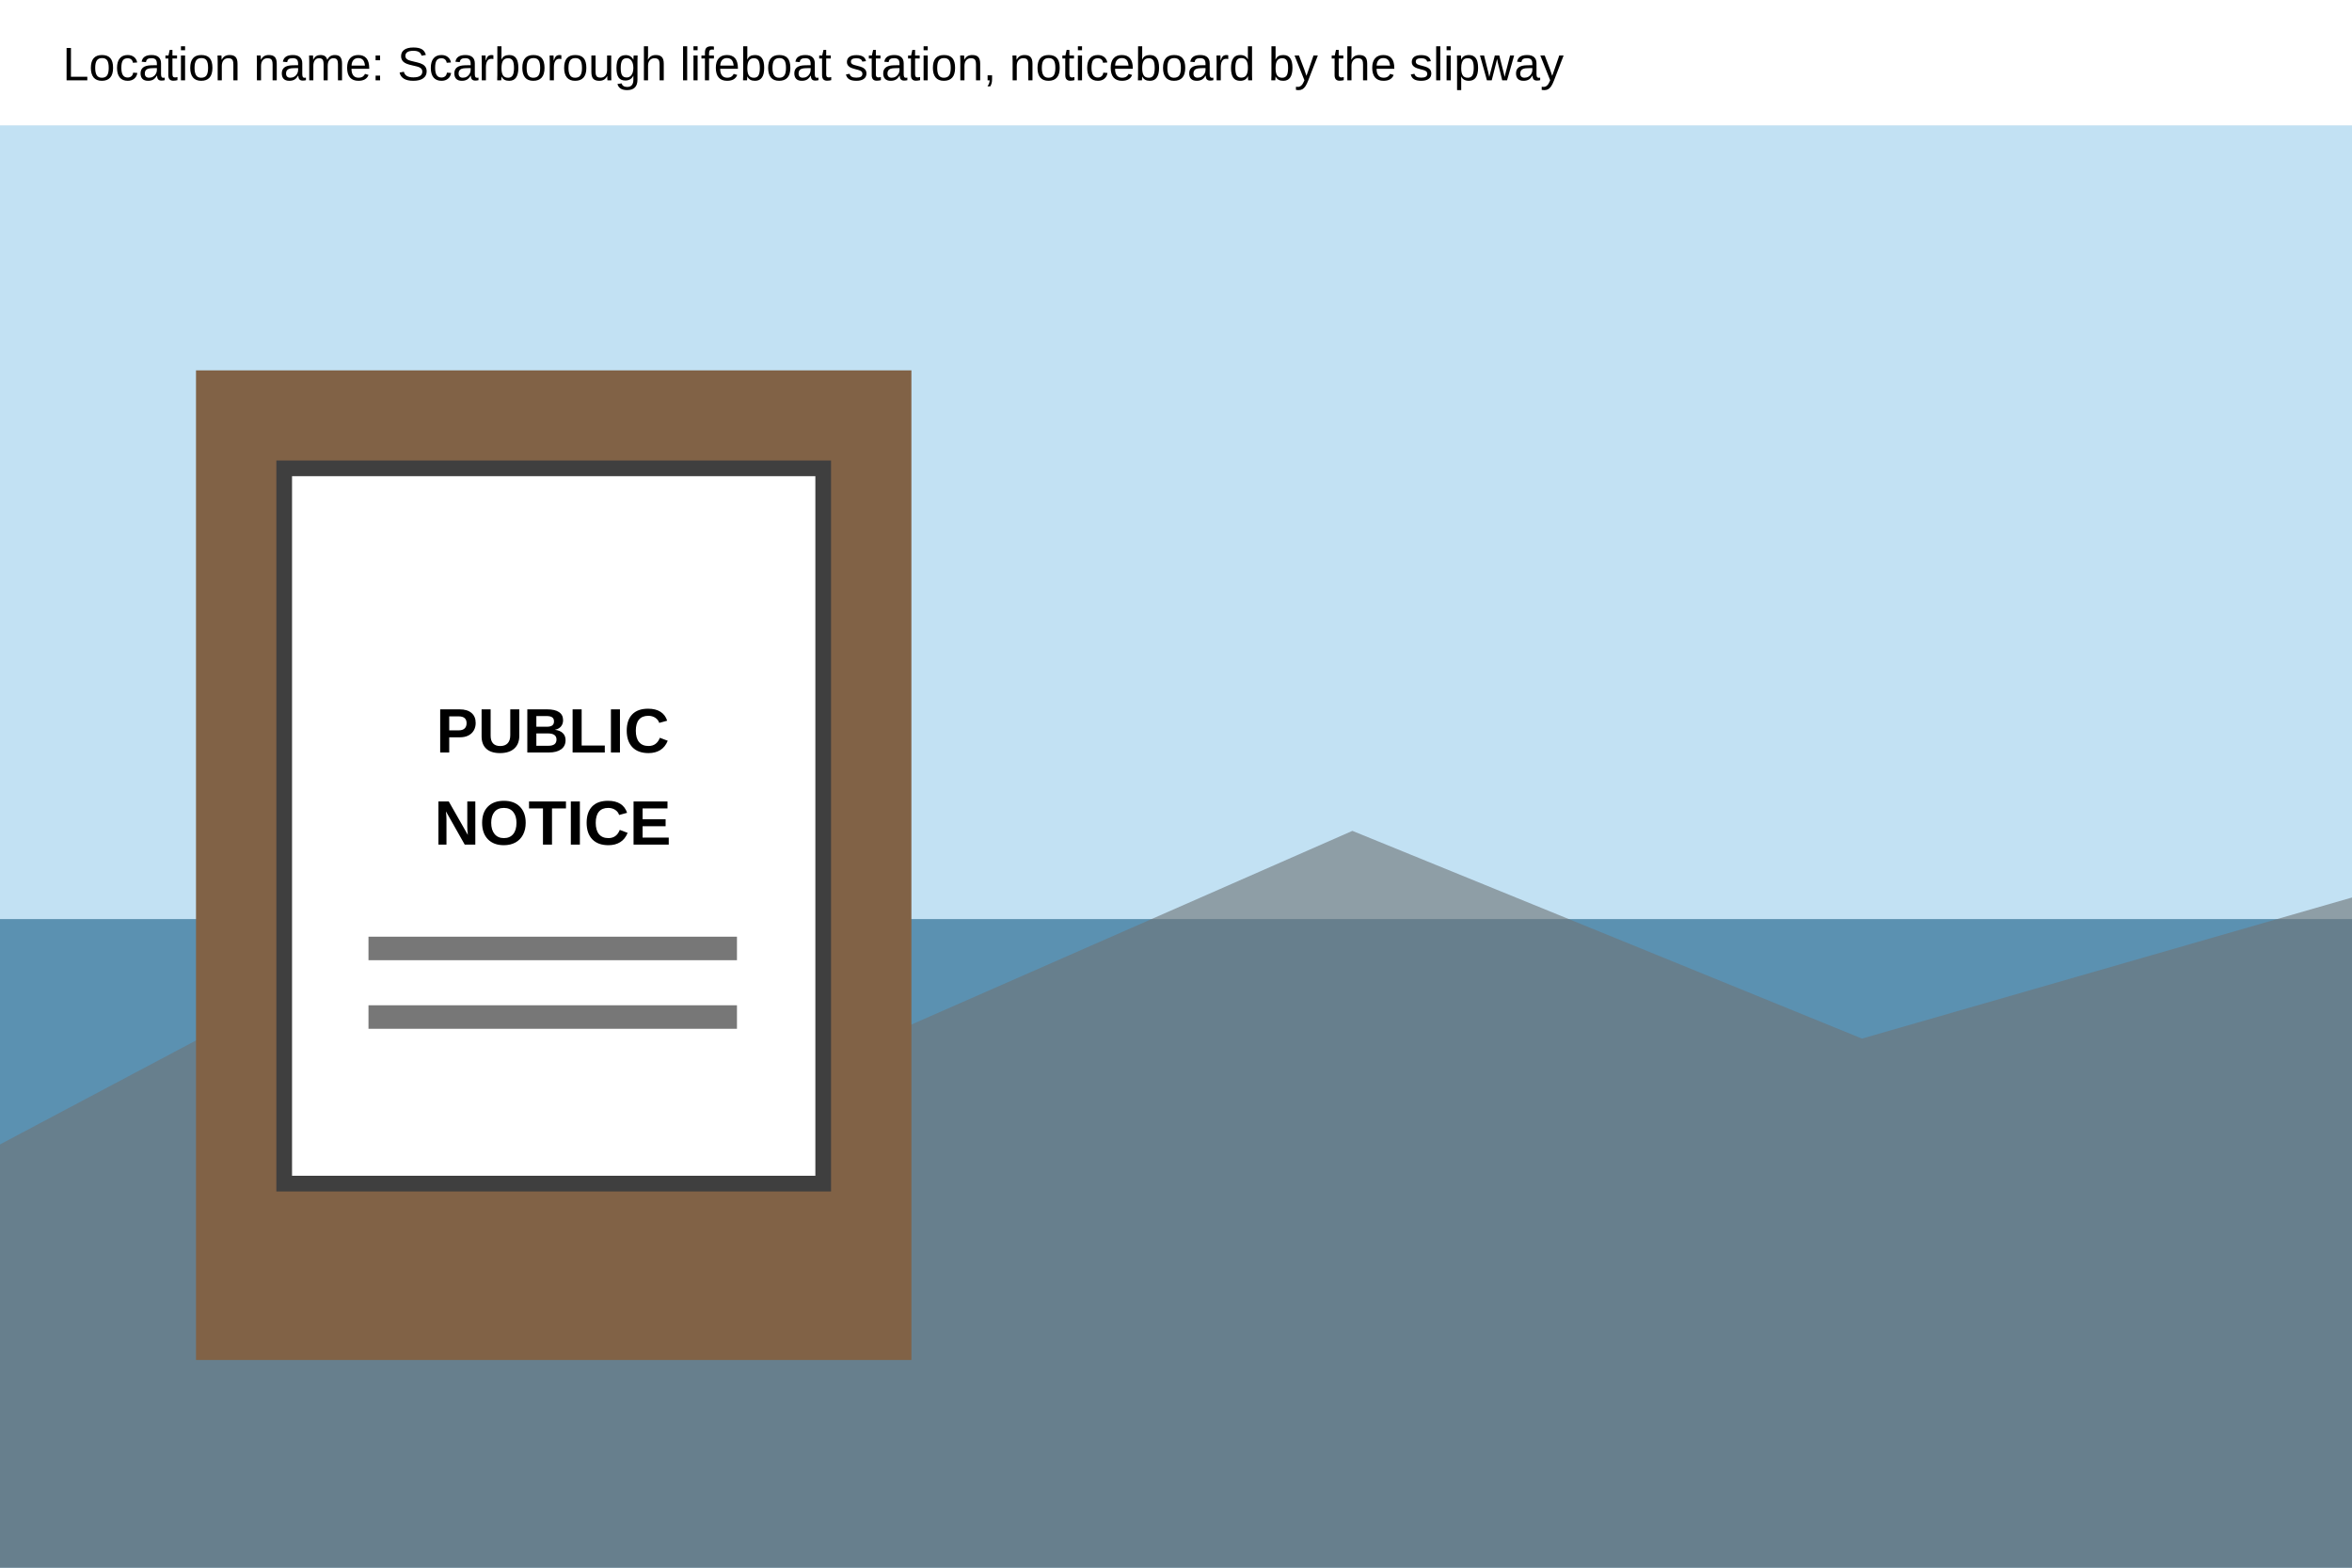
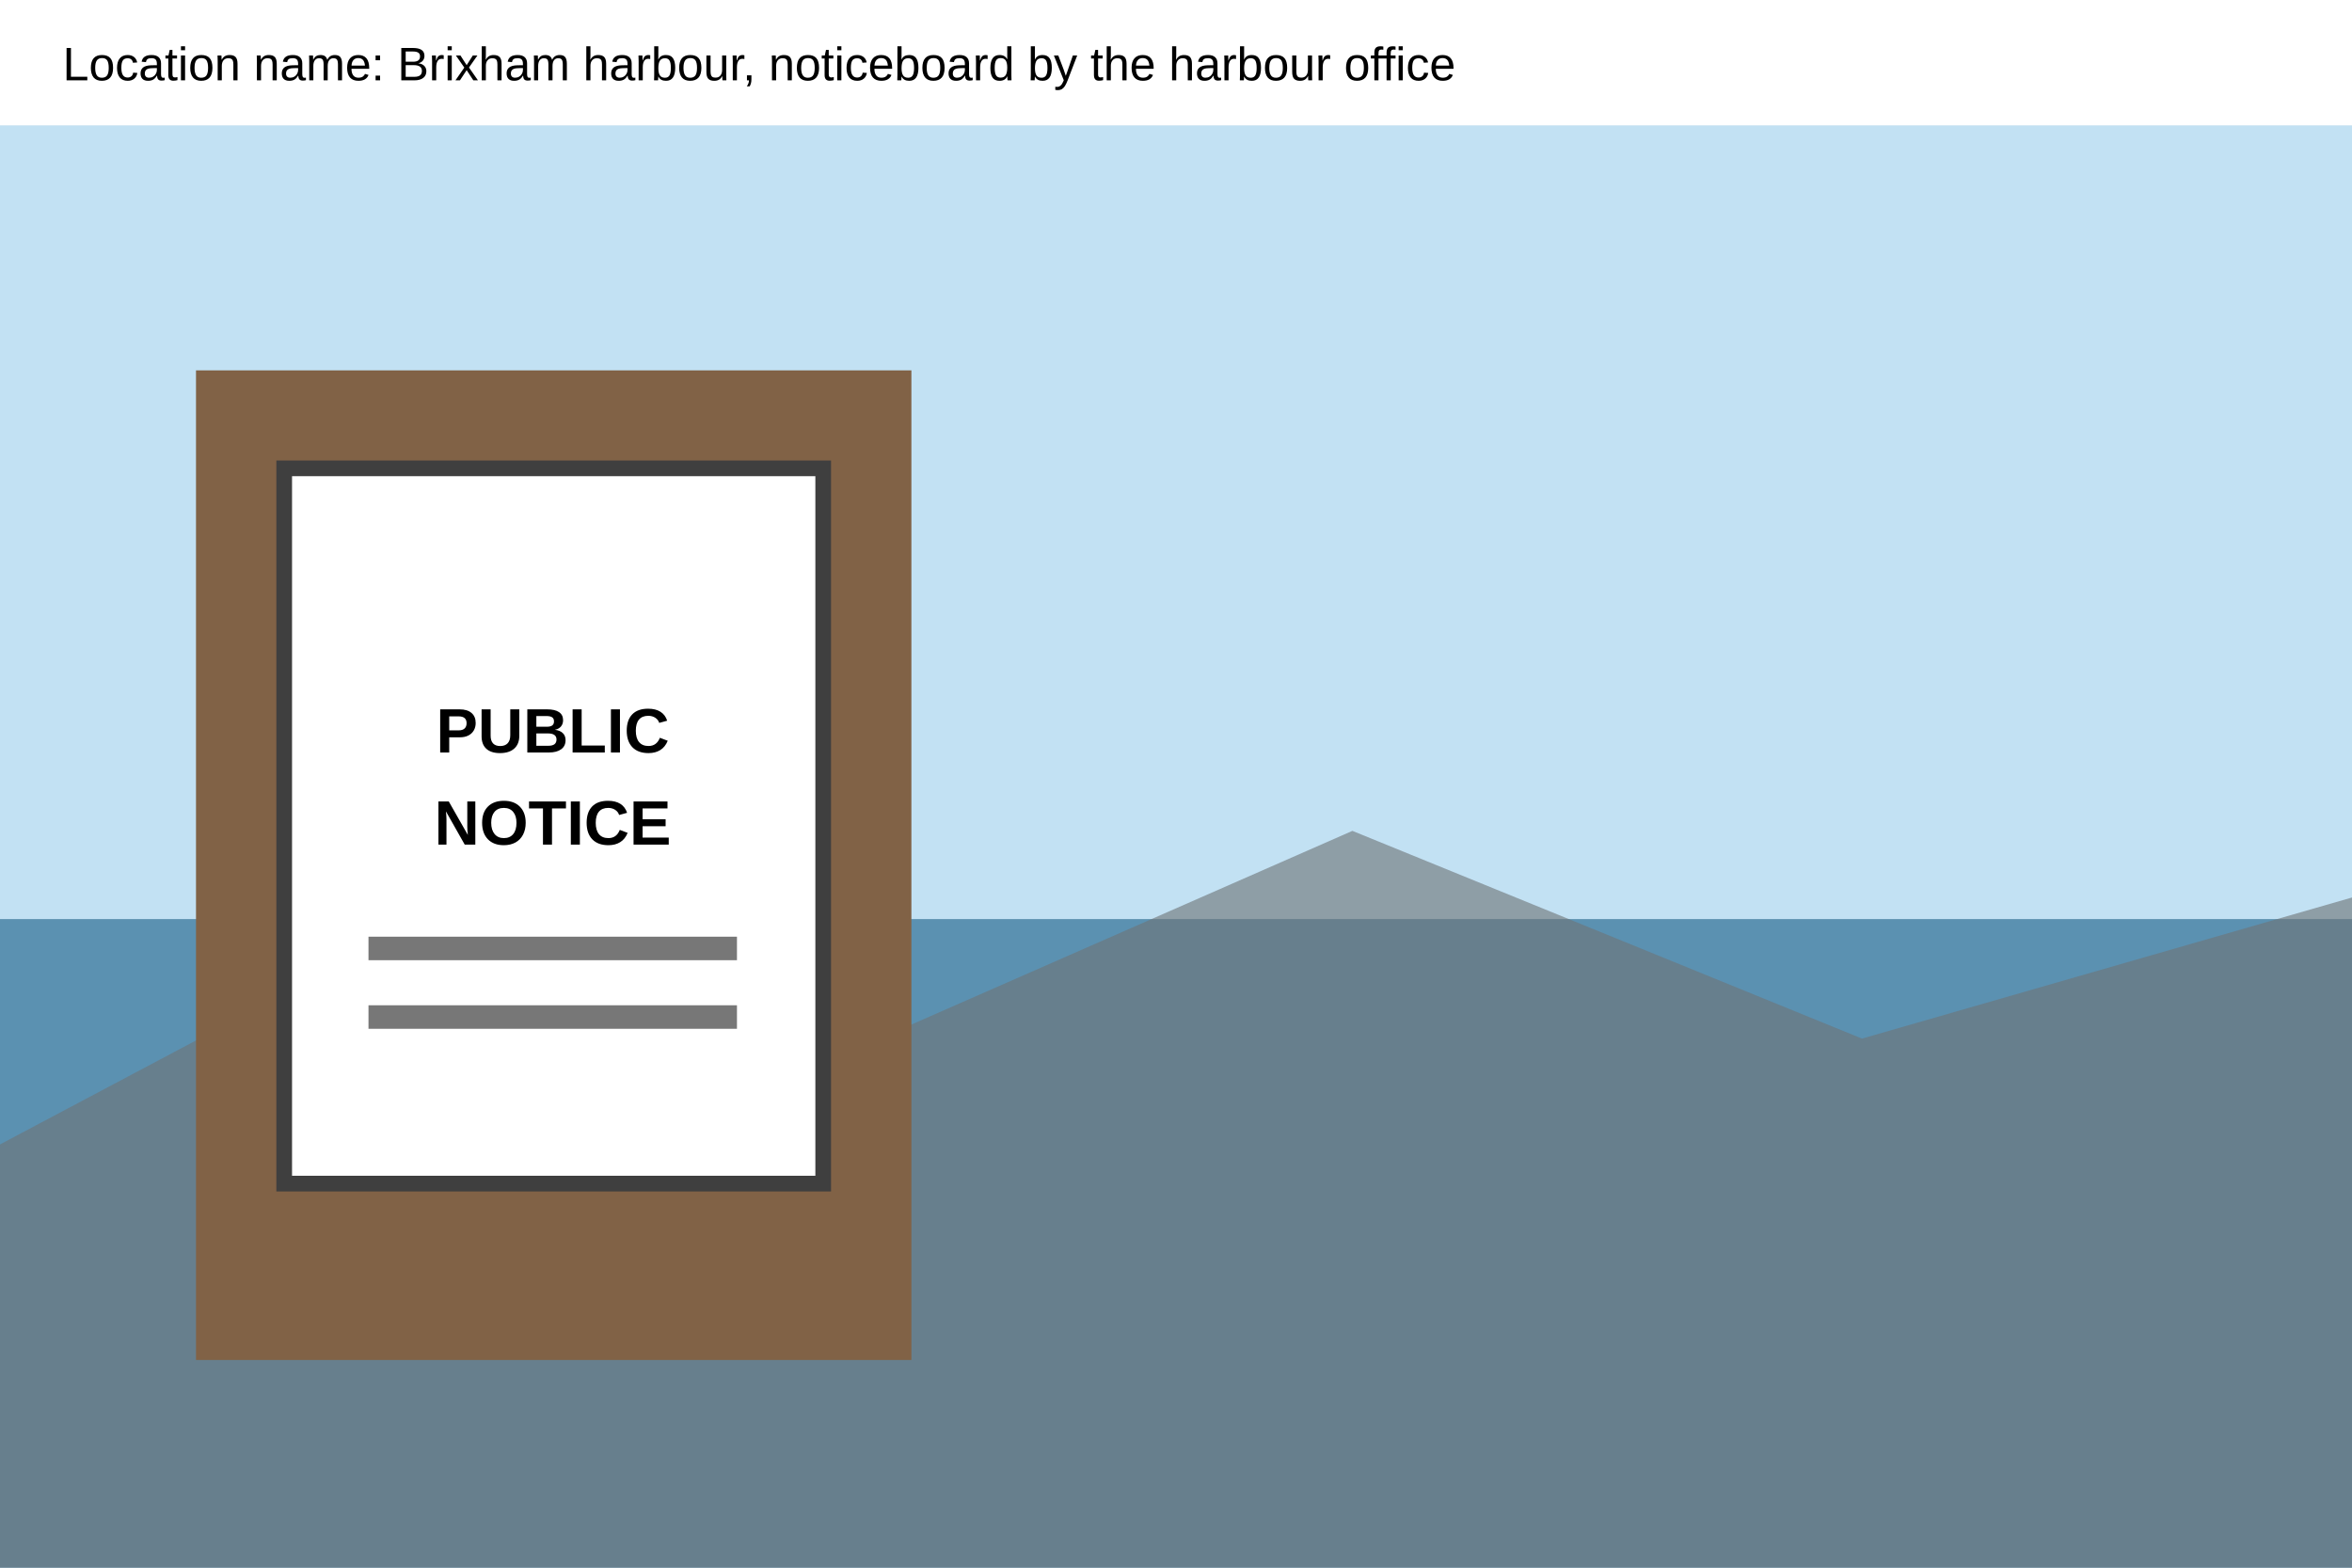
<svg xmlns="http://www.w3.org/2000/svg" width="1200" height="800" viewBox="0 0 1200 800">
  <rect width="1200" height="64" fill="#fff" />
-   <text x="32" y="41" font-family="Arial" font-size="24">Location name: Scarborough lifeboat station, noticeboard by the slipway</text>
+   <text x="32" y="41" font-family="Arial" font-size="24">Location name: Brixham harbour, noticeboard by the harbour office</text>
  <g transform="translate(0 64)">
    <rect width="1200" height="405" fill="#c2e1f3" />
    <rect y="405" width="1200" height="331" fill="#5b91b1" />
    <path d="M0 520L245 390l190 82 255-112 260 106 250-72v342H0z" fill="#6d7478" opacity=".62" />
    <rect x="100" y="125" width="365" height="505" fill="#816246" />
    <rect x="145" y="175" width="275" height="365" fill="#fff" stroke="#3f3f3f" stroke-width="8" />
    <text x="282" y="320" text-anchor="middle" font-family="Arial" font-size="32" font-weight="700">PUBLIC</text>
    <text x="282" y="367" text-anchor="middle" font-family="Arial" font-size="32" font-weight="700">NOTICE</text>
    <path d="M188 420h188M188 455h188" stroke="#777" stroke-width="12" />
  </g>
</svg>
